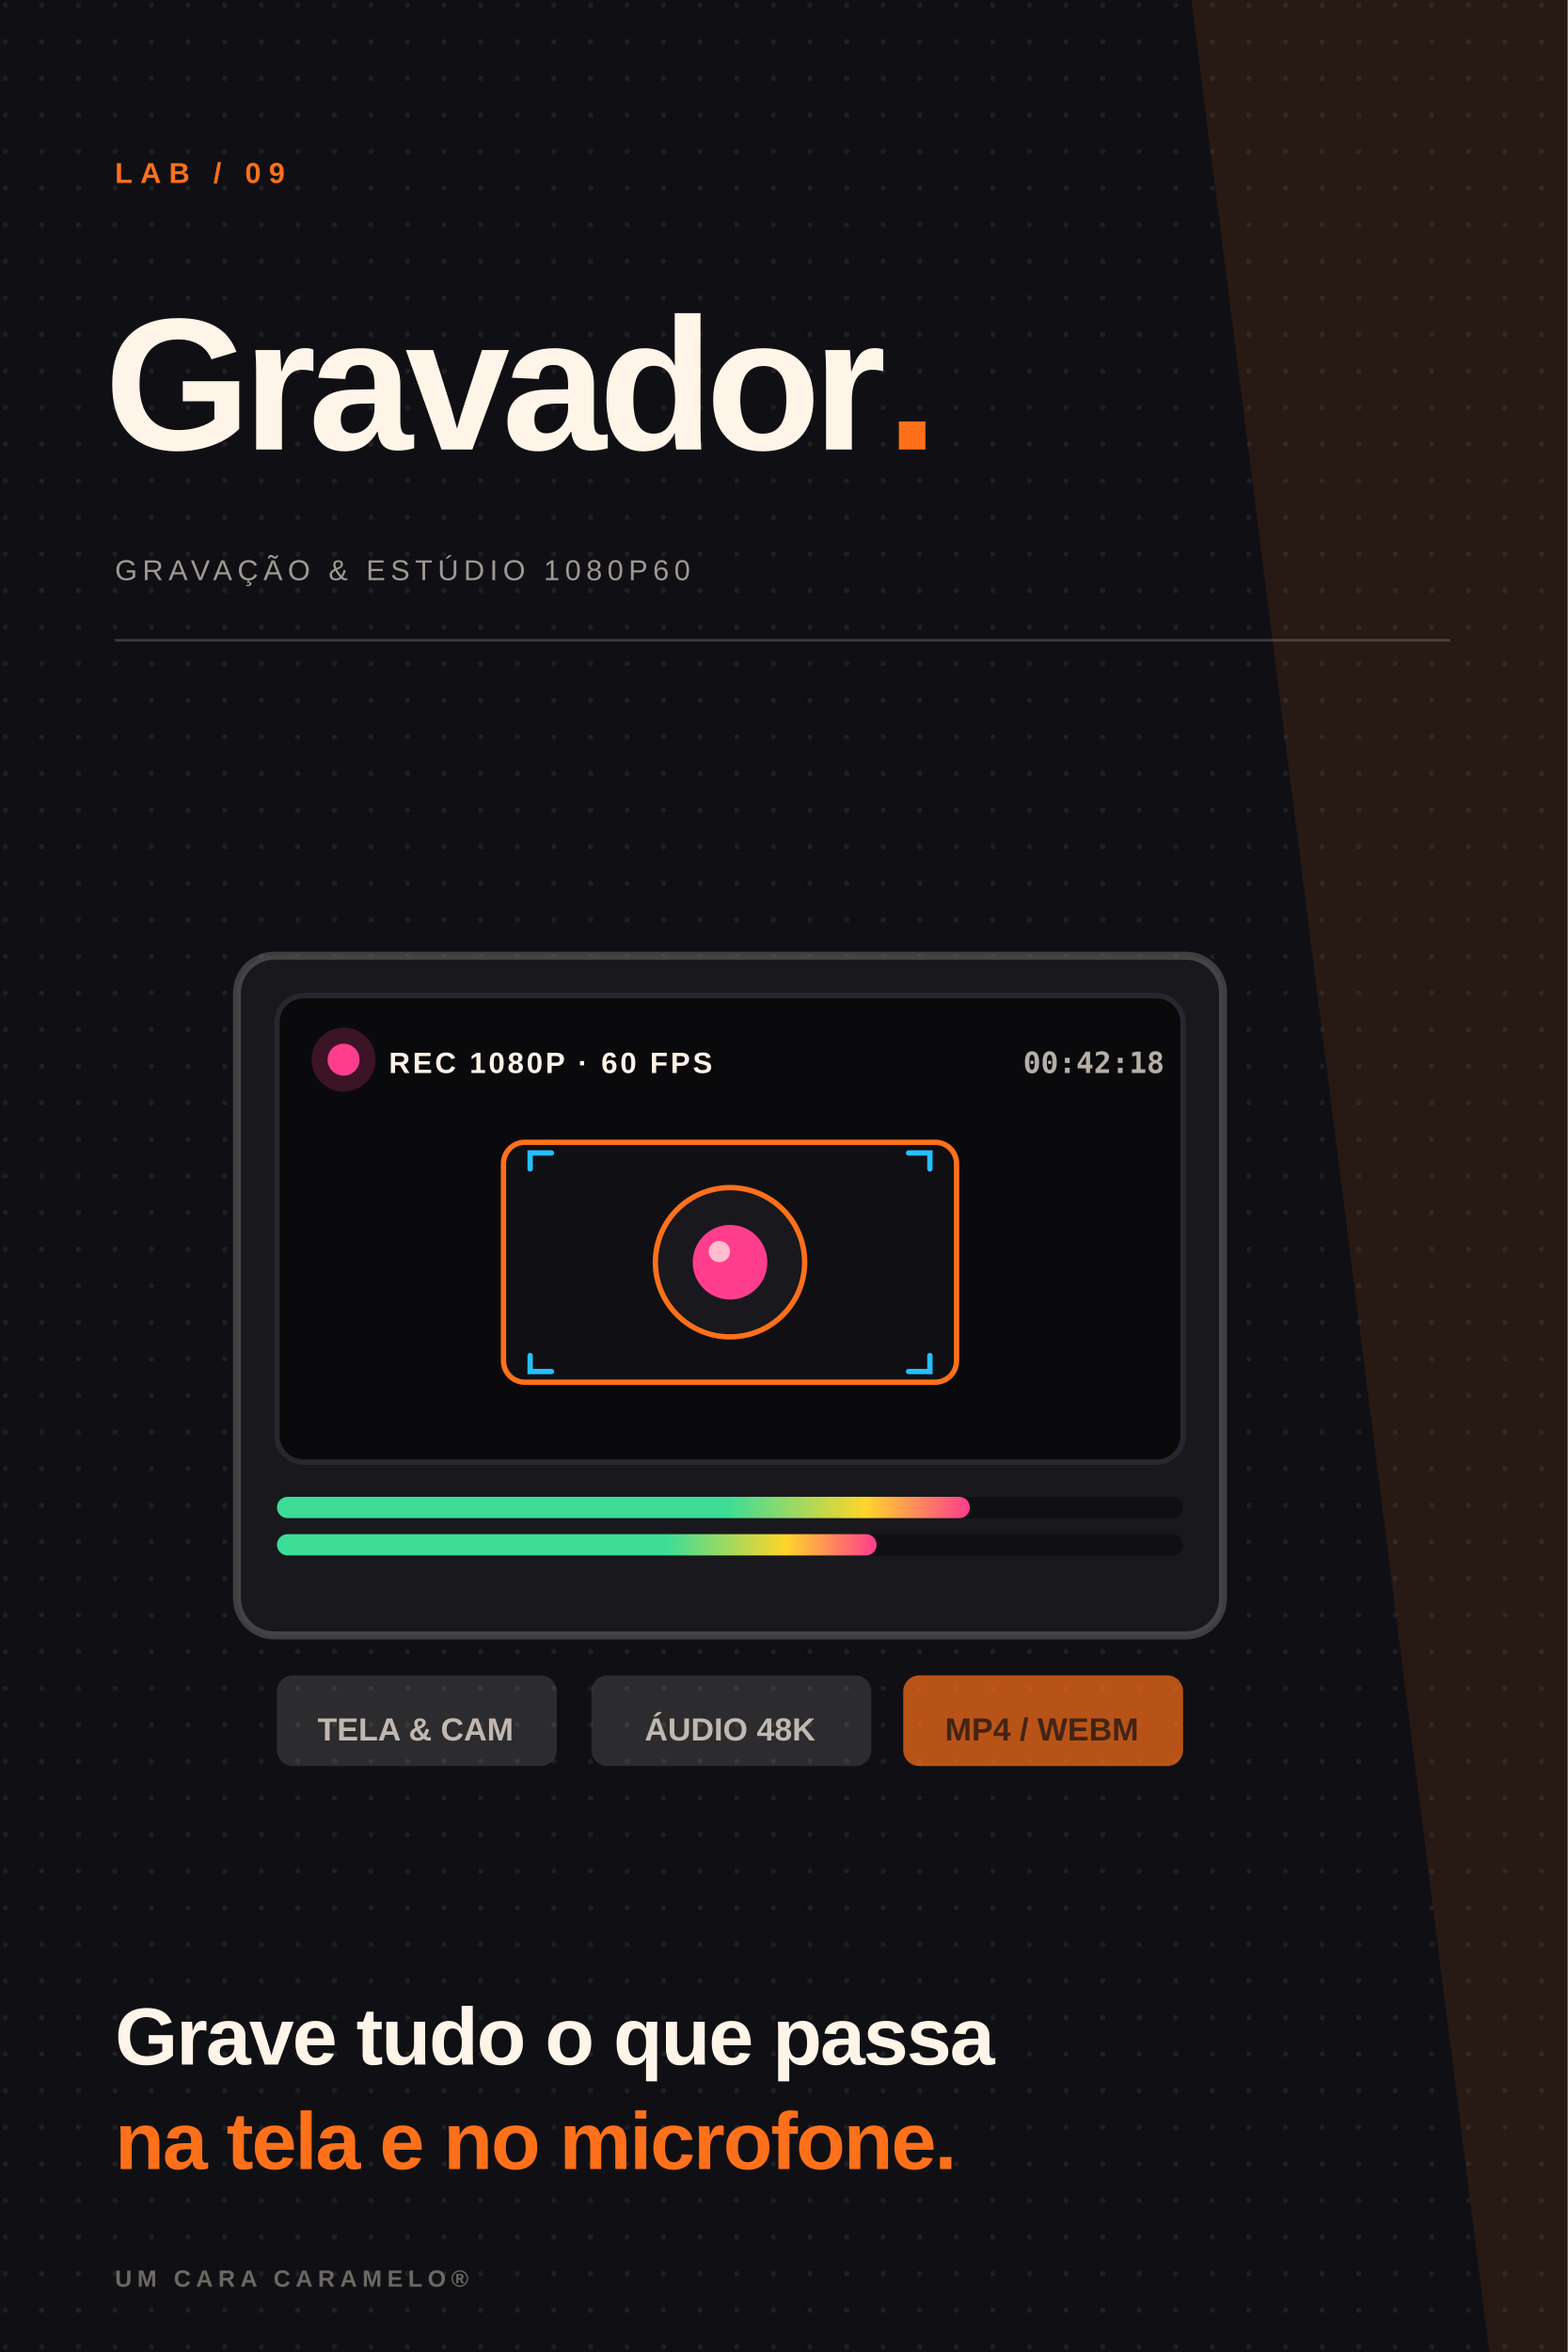
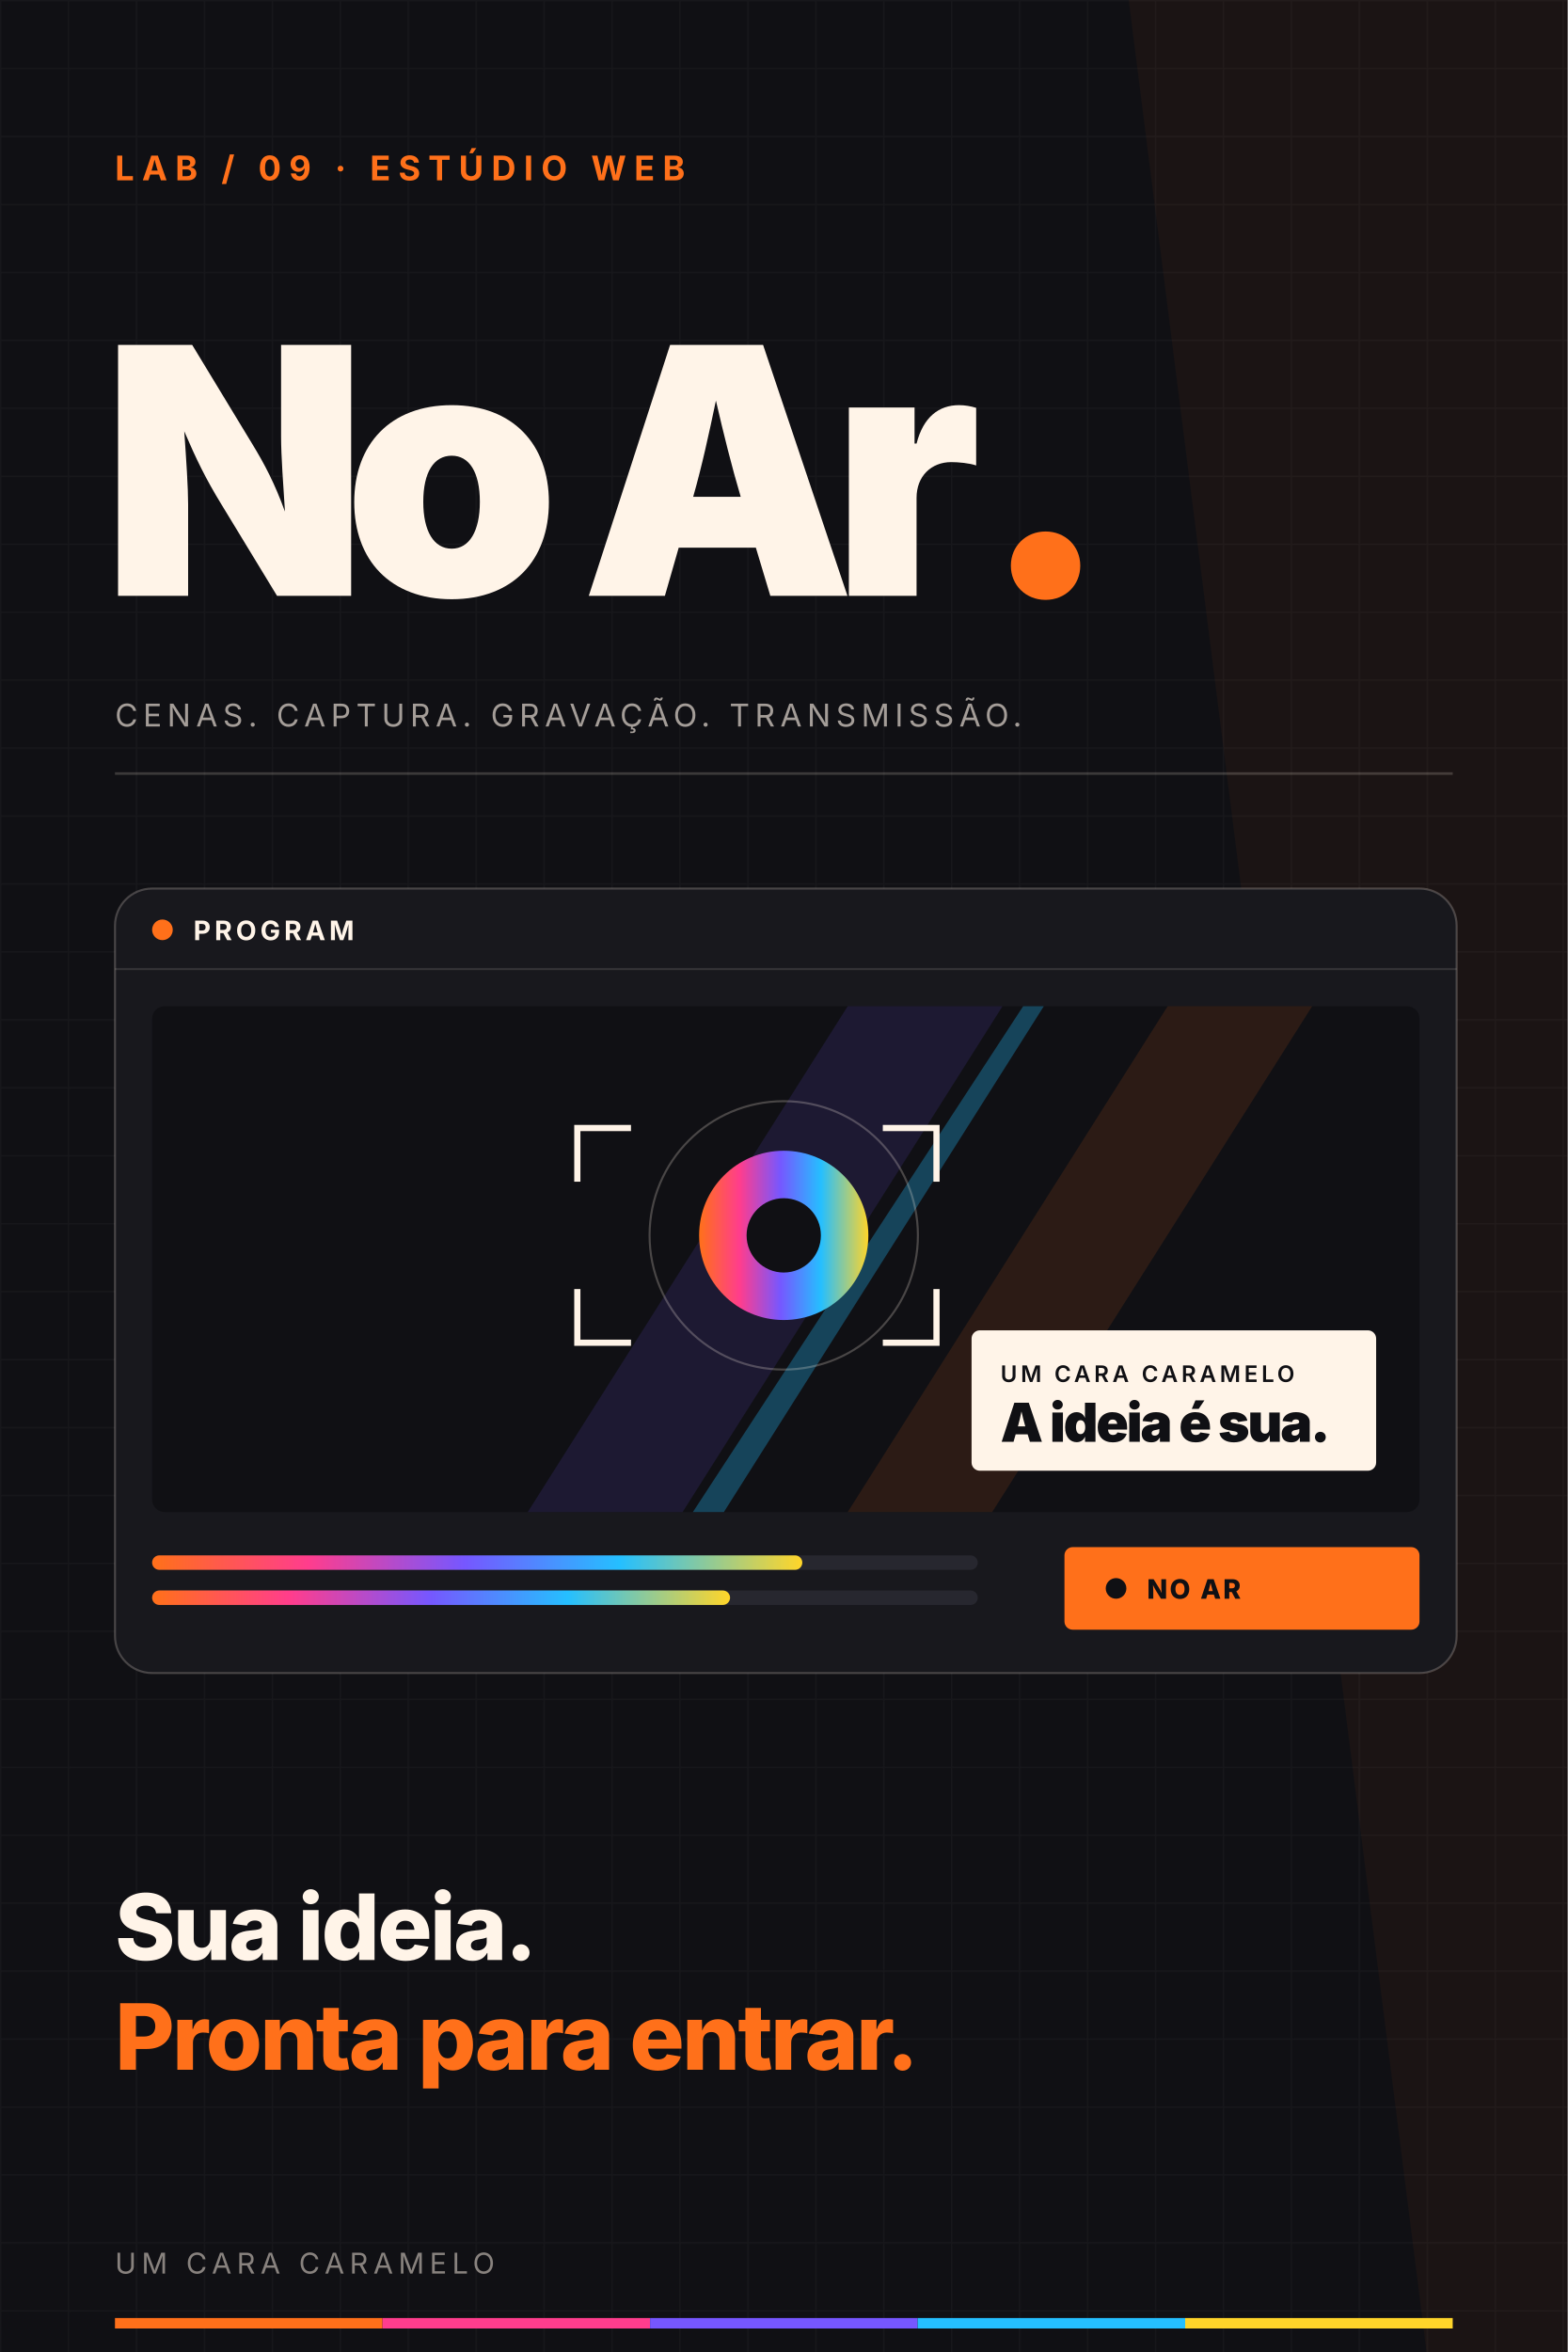
<svg xmlns="http://www.w3.org/2000/svg" width="600" height="900" viewBox="0 0 600 900" role="img" aria-labelledby="title desc">
  <defs>
-     <pattern id="dots" width="14" height="14" patternUnits="userSpaceOnUse">
-       <circle cx="2" cy="2" r="1" fill="#FFF4E8" opacity=".07" />
+     <linearGradient id="spectrum" x1="0" y1="0" x2="1" y2="0">
+       <stop stop-color="#FF701A" />
+       <stop offset=".24" stop-color="#FF3D8D" />
+       <stop offset=".48" stop-color="#7657FF" />
+       <stop offset=".72" stop-color="#25BFFF" />
+       <stop offset="1" stop-color="#FFD52A" />
+     </linearGradient>
+     <pattern id="grid" width="26" height="26" patternUnits="userSpaceOnUse">
+       <path d="M26 0H0V26" fill="none" stroke="#FFF4E8" stroke-opacity=".035" />
    </pattern>
-     <linearGradient id="meter-grad" x1="0" y1="0" x2="1" y2="0">
-       <stop offset="0%" stop-color="#3DDC97" />
-       <stop offset="65%" stop-color="#3DDC97" />
-       <stop offset="85%" stop-color="#FFD52A" />
-       <stop offset="100%" stop-color="#FF3D8D" />
-     </linearGradient>
  </defs>
  <rect width="600" height="900" fill="#101014" />
-   <rect width="600" height="900" fill="url(#dots)" />
-   <path d="M456 0H600V900H570Z" fill="#FF701A" fill-opacity=".1" />
-   <path d="M44 245H555" stroke="#FFF4E8" stroke-opacity=".18" />
-   <g font-family="Arial,Helvetica,sans-serif">
-     <text x="44" y="70" fill="#FF701A" font-size="11" font-weight="700" letter-spacing="3">LAB / 09</text>
-     <text x="40" y="172" fill="#FFF4E8" font-size="72" font-weight="900" letter-spacing="-3">Gravador<tspan fill="#FF701A">.</tspan>
+   <rect width="600" height="900" fill="url(#grid)" />
+   <path d="M432 0H600V900H546Z" fill="#FF701A" fill-opacity=".05" />
+   <g font-family="Inter,Arial,sans-serif">
+     <text x="44" y="69" font-size="13" font-weight="700" fill="#FF701A" letter-spacing="3">LAB / 09 · ESTÚDIO WEB</text>
+     <text x="39" y="228" font-family="Montserrat,Inter,Arial,sans-serif" font-size="132" font-weight="900" letter-spacing="-9" fill="#FFF4E8">No Ar<tspan fill="#FF701A">.</tspan>
    </text>
-     <text x="44" y="222" fill="#FFF4E8" fill-opacity=".6" font-size="11" letter-spacing="2">GRAVAÇÃO &amp; ESTÚDIO 1080P60</text>
-     <g transform="translate(55 330) scale(1.02)">
-       <rect x="35" y="35" width="370" height="255" rx="14" fill="#18181D" stroke="#FFF4E8" stroke-opacity=".2" stroke-width="3" />
-       <rect x="50" y="50" width="340" height="175" rx="10" fill="#0A0A0D" stroke="#27272F" stroke-width="2" />
-       <circle cx="75" cy="74" r="6" fill="#FF3D8D" />
-       <circle cx="75" cy="74" r="12" fill="#FF3D8D" fill-opacity=".2" />
-       <text x="92" y="79" fill="#FFF4E8" font-size="11" font-weight="800" letter-spacing="1">REC 1080P · 60 FPS</text>
-       <text x="330" y="79" fill="#FFF4E8" fill-opacity=".7" font-family="monospace" font-size="11" font-weight="700">00:42:18</text>
-       <rect x="135" y="105" width="170" height="90" rx="8" fill="#101014" stroke="#FF701A" stroke-width="2" />
-       <circle cx="220" cy="150" r="28" fill="#18181D" stroke="#FF701A" stroke-width="2" />
-       <circle cx="220" cy="150" r="14" fill="#FF3D8D" />
-       <circle cx="216" cy="146" r="4" fill="#FFF4E8" opacity=".7" />
-       <path d="M145 115v-6h8M295 115v-6h-8M145 185v6h8M295 185v6h-8" stroke="#25BFFF" stroke-width="2" fill="none" stroke-linecap="round" />
-       <rect x="50" y="238" width="340" height="8" rx="4" fill="#101014" />
-       <rect x="50" y="238" width="260" height="8" rx="4" fill="url(#meter-grad)" />
-       <rect x="50" y="252" width="340" height="8" rx="4" fill="#101014" />
-       <rect x="50" y="252" width="225" height="8" rx="4" fill="url(#meter-grad)" />
-       <g fill="#FFF4E8" fill-opacity=".7" font-size="12" font-weight="700">
-         <rect x="50" y="305" width="105" height="34" rx="6" fill="#FFF4E8" fill-opacity=".12" />
-         <text x="102" y="326" text-anchor="middle" dominant-baseline="middle">TELA &amp; CAM</text>
-         <rect x="168" y="305" width="105" height="34" rx="6" fill="#FFF4E8" fill-opacity=".12" />
-         <text x="220" y="326" text-anchor="middle" dominant-baseline="middle">ÁUDIO 48K</text>
-         <rect x="285" y="305" width="105" height="34" rx="6" fill="#FF701A" />
-         <text x="337" y="326" fill="#101014" font-weight="900" text-anchor="middle" dominant-baseline="middle">MP4 / WEBM</text>
-       </g>
+     <text x="44" y="278" fill="#FFF4E8" fill-opacity=".62" font-size="12" letter-spacing="2">CENAS. CAPTURA. GRAVAÇÃO. TRANSMISSÃO.</text>
+     <path d="M44 296H556" stroke="#FFF4E8" stroke-opacity=".18" />
+     <g transform="translate(44 340) scale(.79)">
+       <rect x="0" y="0" width="650" height="380" rx="18" fill="#18181D" stroke="#FFF4E8" stroke-opacity=".22" />
+       <path d="M0 39H650" stroke="#FFF4E8" stroke-opacity=".12" />
+       <circle cx="23" cy="20" r="5" fill="#FF701A" />
+       <text x="38" y="25" fill="#FFF4E8" font-family="Inter,Arial,sans-serif" font-size="13" font-weight="700" letter-spacing="1.8">PROGRAM</text>
+       <rect x="18" y="57" width="614" height="245" rx="6" fill="#101014" />
+       <path d="M200 302L355 57H430L275 302Z" fill="#7657FF" fill-opacity=".13" />
+       <path d="M280 302L440 57H450L295 302Z" fill="#25BFFF" fill-opacity=".3" />
+       <path d="M355 302L510 57H580L425 302Z" fill="#FF701A" fill-opacity=".12" />
+       <circle cx="324" cy="168" r="65" fill="none" stroke="#FFF4E8" stroke-opacity=".24" />
+       <circle cx="324" cy="168" r="41" fill="url(#spectrum)" />
+       <circle cx="324" cy="168" r="18" fill="#101014" />
+       <path d="M224 142V116H250M398 142V116H372M224 194V220H250M398 194V220H372" fill="none" stroke="#FFF4E8" stroke-width="3" />
+       <rect x="415" y="214" width="196" height="68" rx="4" fill="#FFF4E8" />
+       <text x="429" y="239" fill="#101014" font-family="Inter,Arial,sans-serif" font-size="11" font-weight="600" letter-spacing="1.7">UM CARA CARAMELO</text>
+       <text x="429" y="268" fill="#101014" font-family="Montserrat,Inter,Arial,sans-serif" font-size="26" font-weight="900" letter-spacing="-1">A ideia é sua.</text>
+       <rect x="18" y="323" width="400" height="7" rx="3.5" fill="#27272F" />
+       <rect x="18" y="323" width="315" height="7" rx="3.5" fill="url(#spectrum)" />
+       <rect x="18" y="340" width="400" height="7" rx="3.5" fill="#27272F" />
+       <rect x="18" y="340" width="280" height="7" rx="3.5" fill="url(#spectrum)" />
+       <rect x="460" y="319" width="172" height="40" rx="4" fill="#FF701A" />
+       <circle cx="485" cy="339" r="5" fill="#101014" />
+       <text x="500" y="344" fill="#101014" font-family="Inter,Arial,sans-serif" font-size="13" font-weight="800" letter-spacing="1">NO AR</text>
    </g>
-     <text x="44" y="790" fill="#FFF4E8" font-size="31" font-weight="800" letter-spacing="-.7">Grave tudo o que passa</text>
-     <text x="44" y="830" fill="#FF701A" font-size="31" font-weight="800" letter-spacing="-.7">na tela e no microfone.</text>
-     <text x="44" y="875" fill="#FFF4E8" fill-opacity=".38" font-size="9" font-weight="700" letter-spacing="2">UM CARA CARAMELO®</text>
+     <text x="44" y="750" fill="#FFF4E8" font-family="Montserrat,Inter,Arial,sans-serif" font-size="35" font-weight="800" letter-spacing="-.9">Sua ideia.</text>
+     <text x="44" y="792" fill="#FF701A" font-family="Montserrat,Inter,Arial,sans-serif" font-size="35" font-weight="800" letter-spacing="-.9">Pronta para entrar.</text>
+     <text x="44" y="870" fill="#FFF4E8" fill-opacity=".5" font-size="11" letter-spacing="2">UM CARA CARAMELO</text>
+   </g>
+   <g transform="translate(44 887) scale(5.12 1)">
+     <path d="M0 0H20V4H0Z" fill="#FF701A" />
+     <path d="M20 0H40V4H20Z" fill="#FF3D8D" />
+     <path d="M40 0H60V4H40Z" fill="#7657FF" />
+     <path d="M60 0H80V4H60Z" fill="#25BFFF" />
+     <path d="M80 0H100V4H80Z" fill="#FFD52A" />
  </g>
</svg>
